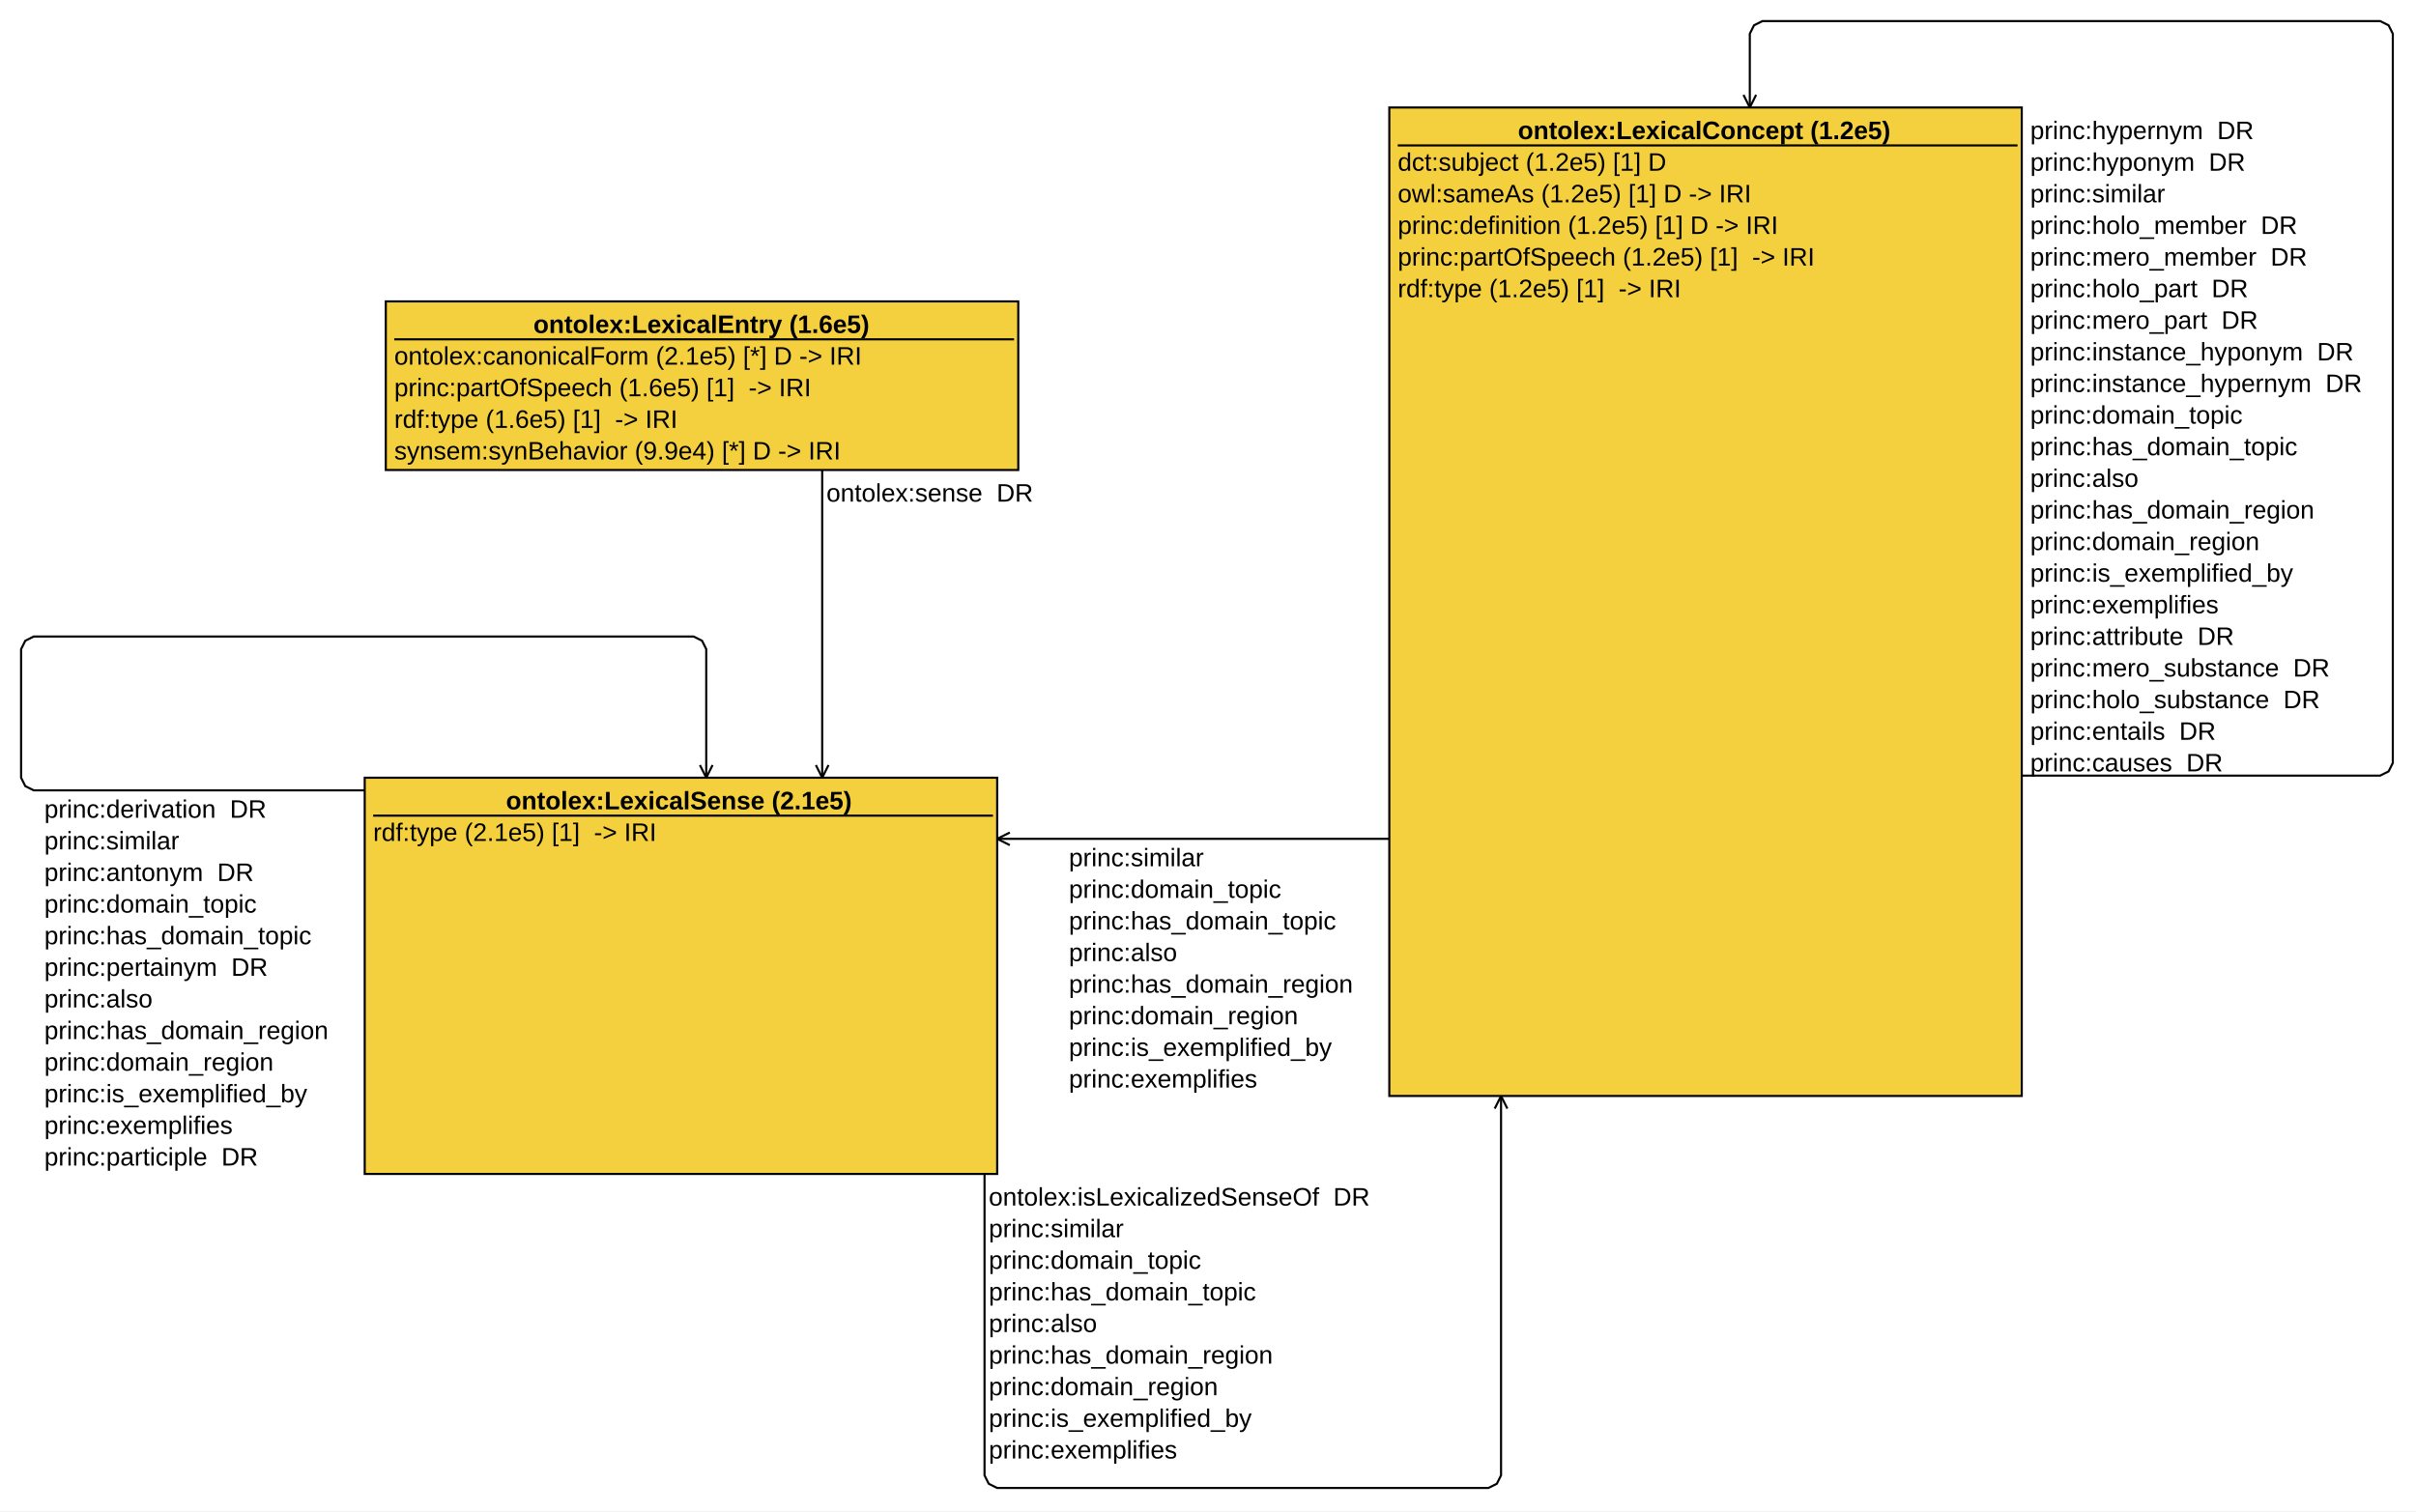
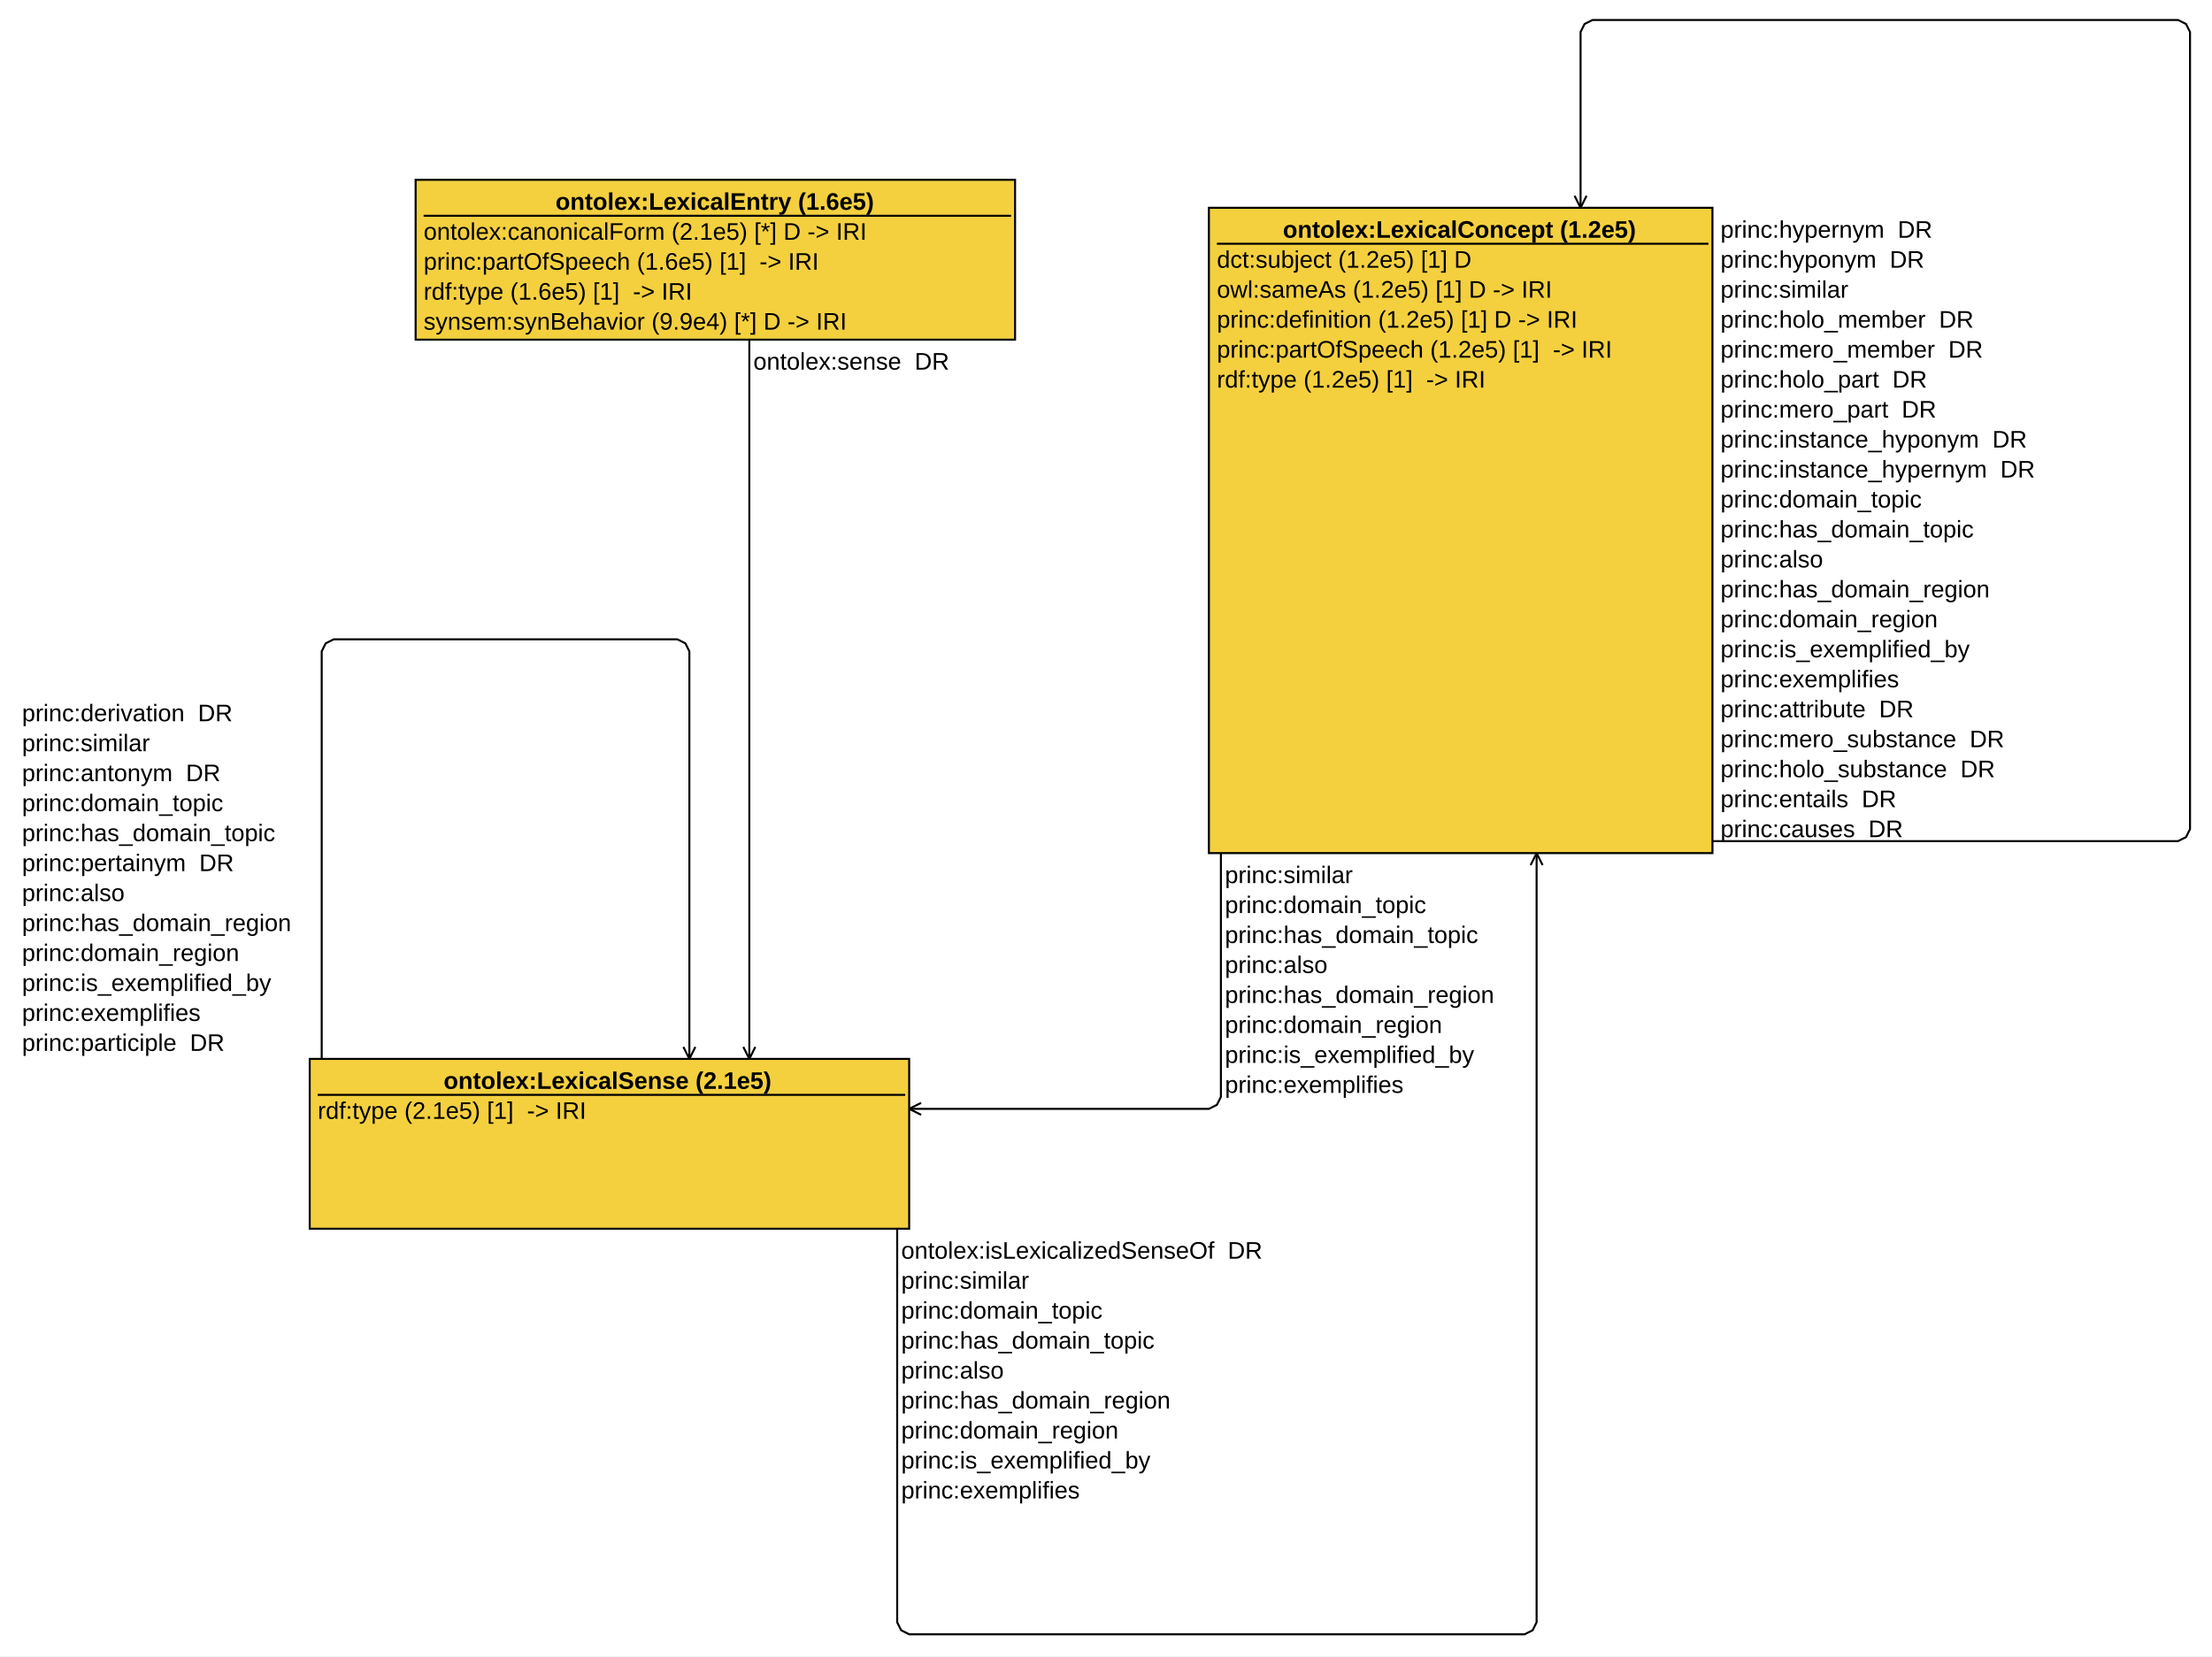
- <svg xmlns="http://www.w3.org/2000/svg" version="1.1" xml:space="preserve" width="1146" height="717" viewBox="0 0 1146 717">
+ <svg xmlns="http://www.w3.org/2000/svg" version="1.1" xml:space="preserve" width="1107" height="829" viewBox="0 0 1107 829">
 onmousemove="movetip(evt)" onmouseup="endmove()"&gt;
<rect x="0" y="0" width="100%" height="100%" style="fill:White;" />
  <defs>
    <linearGradient id="activ1" x1="0%" y1="0%" x2="100%" y2="0%">
      <stop offset="0%" style="stop-color:#FFFF00;stop-opacity:1" />
      <stop offset="100%" style="stop-color:#FFFFF0;stop-opacity:1" />
    </linearGradient>
  </defs>
-   <g id="2002683054">
-     <polygon points="183,143 483,143 483,223 183,223 " style="fill:#F4D03F; stroke-width:1;stroke:Black;" />
+   <g id="2002683065">
+     <polygon points="155,530 455,530 455,615 155,615 " style="fill:#F4D03F; stroke-width:1;stroke:Black;" />
    <text style="font-family:Arial;font-size:12px;kerning:0;word-spacing:-1px;fill:Black;font-weight:bold;">
-       <tspan x="253" y="158">ontolex:LexicalEntry (1.6e5)</tspan>
+       <tspan x="222" y="545">ontolex:LexicalSense (2.1e5)</tspan>
    </text>
-     <line x1="187" y1="161" x2="481" y2="161" style="stroke-width:1;stroke:Black;" />
+     <line x1="159" y1="548" x2="453" y2="548" style="stroke-width:1;stroke:Black;" />
    <text style="font-family:Arial;font-size:12px;kerning:0;word-spacing:-1px;fill:Black;">
-       <tspan x="187" y="173">ontolex:canonicalForm (2.1e5) [*] D -&gt; IRI</tspan>
-       <tspan x="187" y="188">princ:partOfSpeech (1.6e5) [1]  -&gt; IRI</tspan>
-       <tspan x="187" y="203">rdf:type (1.6e5) [1]  -&gt; IRI</tspan>
-       <tspan x="187" y="218">synsem:synBehavior (9.9e4) [*] D -&gt; IRI</tspan>
+       <tspan x="159" y="560">rdf:type (2.1e5) [1]  -&gt; IRI</tspan>
    </text>
  </g>
  <g id="2002683043">
-     <polygon points="659,51 959,51 959,520 659,520 " style="fill:#F4D03F; stroke-width:1;stroke:Black;" />
+     <polygon points="605,104 857,104 857,427 605,427 " style="fill:#F4D03F; stroke-width:1;stroke:Black;" />
    <text style="font-family:Arial;font-size:12px;kerning:0;word-spacing:-1px;fill:Black;font-weight:bold;">
-       <tspan x="720" y="66">ontolex:LexicalConcept (1.2e5)</tspan>
+       <tspan x="642" y="119">ontolex:LexicalConcept (1.2e5)</tspan>
    </text>
-     <line x1="663" y1="69" x2="957" y2="69" style="stroke-width:1;stroke:Black;" />
+     <line x1="609" y1="122" x2="855" y2="122" style="stroke-width:1;stroke:Black;" />
    <text style="font-family:Arial;font-size:12px;kerning:0;word-spacing:-1px;fill:Black;">
-       <tspan x="663" y="81">dct:subject (1.2e5) [1] D</tspan>
-       <tspan x="663" y="96">owl:sameAs (1.2e5) [1] D -&gt; IRI</tspan>
-       <tspan x="663" y="111">princ:definition (1.2e5) [1] D -&gt; IRI</tspan>
-       <tspan x="663" y="126">princ:partOfSpeech (1.2e5) [1]  -&gt; IRI</tspan>
-       <tspan x="663" y="141">rdf:type (1.2e5) [1]  -&gt; IRI</tspan>
+       <tspan x="609" y="134">dct:subject (1.2e5) [1] D</tspan>
+       <tspan x="609" y="149">owl:sameAs (1.2e5) [1] D -&gt; IRI</tspan>
+       <tspan x="609" y="164">princ:definition (1.2e5) [1] D -&gt; IRI</tspan>
+       <tspan x="609" y="179">princ:partOfSpeech (1.2e5) [1]  -&gt; IRI</tspan>
+       <tspan x="609" y="194">rdf:type (1.2e5) [1]  -&gt; IRI</tspan>
    </text>
  </g>
-   <g id="2002683065">
-     <polygon points="173,369 473,369 473,557 173,557 " style="fill:#F4D03F; stroke-width:1;stroke:Black;" />
+   <g id="2002683054">
+     <polygon points="208,90 508,90 508,170 208,170 " style="fill:#F4D03F; stroke-width:1;stroke:Black;" />
    <text style="font-family:Arial;font-size:12px;kerning:0;word-spacing:-1px;fill:Black;font-weight:bold;">
-       <tspan x="240" y="384">ontolex:LexicalSense (2.1e5)</tspan>
+       <tspan x="278" y="105">ontolex:LexicalEntry (1.6e5)</tspan>
    </text>
-     <line x1="177" y1="387" x2="471" y2="387" style="stroke-width:1;stroke:Black;" />
+     <line x1="212" y1="108" x2="506" y2="108" style="stroke-width:1;stroke:Black;" />
    <text style="font-family:Arial;font-size:12px;kerning:0;word-spacing:-1px;fill:Black;">
-       <tspan x="177" y="399">rdf:type (2.1e5) [1]  -&gt; IRI</tspan>
+       <tspan x="212" y="120">ontolex:canonicalForm (2.1e5) [*] D -&gt; IRI</tspan>
+       <tspan x="212" y="135">princ:partOfSpeech (1.6e5) [1]  -&gt; IRI</tspan>
+       <tspan x="212" y="150">rdf:type (1.6e5) [1]  -&gt; IRI</tspan>
+       <tspan x="212" y="165">synsem:synBehavior (9.9e4) [*] D -&gt; IRI</tspan>
    </text>
  </g>
  <g id="2002683033">
-     <path d="M659,398 L473,398 " style="fill:none;stroke-width:1;stroke:Black;" />
-     <line x1="479" y1="395" x2="473" y2="398" style="stroke-width:1;stroke:Black;" />
-     <line x1="479" y1="401" x2="473" y2="398" style="stroke-width:1;stroke:Black;" />
+     <path d="M611,427 L611,549 609,553 605,555 455,555 " style="fill:none;stroke-width:1;stroke:Black;" />
+     <line x1="461" y1="552" x2="455" y2="555" style="stroke-width:1;stroke:Black;" />
+     <line x1="461" y1="558" x2="455" y2="555" style="stroke-width:1;stroke:Black;" />
    <text style="font-family:Arial;font-size:12px;kerning:0;word-spacing:-1px;fill:Black;">
-       <tspan x="507" y="411">princ:similar  </tspan>
-       <tspan x="507" y="426">princ:domain_topic  </tspan>
-       <tspan x="507" y="441">princ:has_domain_topic  </tspan>
-       <tspan x="507" y="456">princ:also  </tspan>
-       <tspan x="507" y="471">princ:has_domain_region  </tspan>
-       <tspan x="507" y="486">princ:domain_region  </tspan>
-       <tspan x="507" y="501">princ:is_exemplified_by  </tspan>
-       <tspan x="507" y="516">princ:exemplifies  </tspan>
+       <tspan x="613" y="442">princ:similar  </tspan>
+       <tspan x="613" y="457">princ:domain_topic  </tspan>
+       <tspan x="613" y="472">princ:has_domain_topic  </tspan>
+       <tspan x="613" y="487">princ:also  </tspan>
+       <tspan x="613" y="502">princ:has_domain_region  </tspan>
+       <tspan x="613" y="517">princ:domain_region  </tspan>
+       <tspan x="613" y="532">princ:is_exemplified_by  </tspan>
+       <tspan x="613" y="547">princ:exemplifies  </tspan>
    </text>
  </g>
  <g id="2002683038">
-     <path d="M390,223 L390,369 " style="fill:none;stroke-width:1;stroke:Black;" />
-     <line x1="387" y1="363" x2="390" y2="369" style="stroke-width:1;stroke:Black;" />
-     <line x1="393" y1="363" x2="390" y2="369" style="stroke-width:1;stroke:Black;" />
+     <path d="M375,170 L375,530 " style="fill:none;stroke-width:1;stroke:Black;" />
+     <line x1="372" y1="524" x2="375" y2="530" style="stroke-width:1;stroke:Black;" />
+     <line x1="378" y1="524" x2="375" y2="530" style="stroke-width:1;stroke:Black;" />
    <text style="font-family:Arial;font-size:12px;kerning:0;word-spacing:-1px;fill:Black;">
-       <tspan x="392" y="238">ontolex:sense  DR</tspan>
+       <tspan x="377" y="185">ontolex:sense  DR</tspan>
+     </text>
+   </g>
+   <g id="2002683023">
+     <path d="M449,615 L449,812 451,816 455,818 763,818 767,816 769,812 769,427 " style="fill:none;stroke-width:1;stroke:Black;" />
+     <line x1="766" y1="433" x2="769" y2="427" style="stroke-width:1;stroke:Black;" />
+     <line x1="772" y1="433" x2="769" y2="427" style="stroke-width:1;stroke:Black;" />
+     <text style="font-family:Arial;font-size:12px;kerning:0;word-spacing:-1px;fill:Black;">
+       <tspan x="451" y="630">ontolex:isLexicalizedSenseOf  DR</tspan>
+       <tspan x="451" y="645">princ:similar  </tspan>
+       <tspan x="451" y="660">princ:domain_topic  </tspan>
+       <tspan x="451" y="675">princ:has_domain_topic  </tspan>
+       <tspan x="451" y="690">princ:also  </tspan>
+       <tspan x="451" y="705">princ:has_domain_region  </tspan>
+       <tspan x="451" y="720">princ:domain_region  </tspan>
+       <tspan x="451" y="735">princ:is_exemplified_by  </tspan>
+       <tspan x="451" y="750">princ:exemplifies  </tspan>
+     </text>
+   </g>
+   <g id="2002683028">
+     <path d="M857,421 L1090,421 1094,419 1096,415 1096,16 1094,12 1090,10 797,10 793,12 791,16 791,104 " style="fill:none;stroke-width:1;stroke:Black;" />
+     <line x1="788" y1="98" x2="791" y2="104" style="stroke-width:1;stroke:Black;" />
+     <line x1="794" y1="98" x2="791" y2="104" style="stroke-width:1;stroke:Black;" />
+     <text style="font-family:Arial;font-size:12px;kerning:0;word-spacing:-1px;fill:Black;">
+       <tspan x="861" y="119">princ:hypernym  DR</tspan>
+       <tspan x="861" y="134">princ:hyponym  DR</tspan>
+       <tspan x="861" y="149">princ:similar  </tspan>
+       <tspan x="861" y="164">princ:holo_member  DR</tspan>
+       <tspan x="861" y="179">princ:mero_member  DR</tspan>
+       <tspan x="861" y="194">princ:holo_part  DR</tspan>
+       <tspan x="861" y="209">princ:mero_part  DR</tspan>
+       <tspan x="861" y="224">princ:instance_hyponym  DR</tspan>
+       <tspan x="861" y="239">princ:instance_hypernym  DR</tspan>
+       <tspan x="861" y="254">princ:domain_topic  </tspan>
+       <tspan x="861" y="269">princ:has_domain_topic  </tspan>
+       <tspan x="861" y="284">princ:also  </tspan>
+       <tspan x="861" y="299">princ:has_domain_region  </tspan>
+       <tspan x="861" y="314">princ:domain_region  </tspan>
+       <tspan x="861" y="329">princ:is_exemplified_by  </tspan>
+       <tspan x="861" y="344">princ:exemplifies  </tspan>
+       <tspan x="861" y="359">princ:attribute  DR</tspan>
+       <tspan x="861" y="374">princ:mero_substance  DR</tspan>
+       <tspan x="861" y="389">princ:holo_substance  DR</tspan>
+       <tspan x="861" y="404">princ:entails  DR</tspan>
+       <tspan x="861" y="419">princ:causes  DR</tspan>
    </text>
  </g>
  <g id="2002683018">
-     <path d="M173,375 L16,375 12,373 10,369 10,308 12,304 16,302 329,302 333,304 335,308 335,369 " style="fill:none;stroke-width:1;stroke:Black;" />
-     <line x1="332" y1="363" x2="335" y2="369" style="stroke-width:1;stroke:Black;" />
-     <line x1="338" y1="363" x2="335" y2="369" style="stroke-width:1;stroke:Black;" />
+     <path d="M161,530 L161,326 163,322 167,320 339,320 343,322 345,326 345,530 " style="fill:none;stroke-width:1;stroke:Black;" />
+     <line x1="342" y1="524" x2="345" y2="530" style="stroke-width:1;stroke:Black;" />
+     <line x1="348" y1="524" x2="345" y2="530" style="stroke-width:1;stroke:Black;" />
    <text style="font-family:Arial;font-size:12px;kerning:0;word-spacing:-1px;fill:Black;">
-       <tspan x="21" y="388">princ:derivation  DR</tspan>
-       <tspan x="21" y="403">princ:similar  </tspan>
-       <tspan x="21" y="418">princ:antonym  DR</tspan>
-       <tspan x="21" y="433">princ:domain_topic  </tspan>
-       <tspan x="21" y="448">princ:has_domain_topic  </tspan>
-       <tspan x="21" y="463">princ:pertainym  DR</tspan>
-       <tspan x="21" y="478">princ:also  </tspan>
-       <tspan x="21" y="493">princ:has_domain_region  </tspan>
-       <tspan x="21" y="508">princ:domain_region  </tspan>
-       <tspan x="21" y="523">princ:is_exemplified_by  </tspan>
-       <tspan x="21" y="538">princ:exemplifies  </tspan>
-       <tspan x="21" y="553">princ:participle  DR</tspan>
-     </text>
-   </g>
-   <g id="2002683028">
-     <path d="M959,368 L1129,368 1133,366 1135,362 1135,16 1133,12 1129,10 836,10 832,12 830,16 830,51 " style="fill:none;stroke-width:1;stroke:Black;" />
-     <line x1="827" y1="45" x2="830" y2="51" style="stroke-width:1;stroke:Black;" />
-     <line x1="833" y1="45" x2="830" y2="51" style="stroke-width:1;stroke:Black;" />
-     <text style="font-family:Arial;font-size:12px;kerning:0;word-spacing:-1px;fill:Black;">
-       <tspan x="963" y="66">princ:hypernym  DR</tspan>
-       <tspan x="963" y="81">princ:hyponym  DR</tspan>
-       <tspan x="963" y="96">princ:similar  </tspan>
-       <tspan x="963" y="111">princ:holo_member  DR</tspan>
-       <tspan x="963" y="126">princ:mero_member  DR</tspan>
-       <tspan x="963" y="141">princ:holo_part  DR</tspan>
-       <tspan x="963" y="156">princ:mero_part  DR</tspan>
-       <tspan x="963" y="171">princ:instance_hyponym  DR</tspan>
-       <tspan x="963" y="186">princ:instance_hypernym  DR</tspan>
-       <tspan x="963" y="201">princ:domain_topic  </tspan>
-       <tspan x="963" y="216">princ:has_domain_topic  </tspan>
-       <tspan x="963" y="231">princ:also  </tspan>
-       <tspan x="963" y="246">princ:has_domain_region  </tspan>
-       <tspan x="963" y="261">princ:domain_region  </tspan>
-       <tspan x="963" y="276">princ:is_exemplified_by  </tspan>
-       <tspan x="963" y="291">princ:exemplifies  </tspan>
-       <tspan x="963" y="306">princ:attribute  DR</tspan>
-       <tspan x="963" y="321">princ:mero_substance  DR</tspan>
-       <tspan x="963" y="336">princ:holo_substance  DR</tspan>
-       <tspan x="963" y="351">princ:entails  DR</tspan>
-       <tspan x="963" y="366">princ:causes  DR</tspan>
-     </text>
-   </g>
-   <g id="2002683023">
-     <path d="M467,557 L467,700 469,704 473,706 706,706 710,704 712,700 712,520 " style="fill:none;stroke-width:1;stroke:Black;" />
-     <line x1="709" y1="526" x2="712" y2="520" style="stroke-width:1;stroke:Black;" />
-     <line x1="715" y1="526" x2="712" y2="520" style="stroke-width:1;stroke:Black;" />
-     <text style="font-family:Arial;font-size:12px;kerning:0;word-spacing:-1px;fill:Black;">
-       <tspan x="469" y="572">ontolex:isLexicalizedSenseOf  DR</tspan>
-       <tspan x="469" y="587">princ:similar  </tspan>
-       <tspan x="469" y="602">princ:domain_topic  </tspan>
-       <tspan x="469" y="617">princ:has_domain_topic  </tspan>
-       <tspan x="469" y="632">princ:also  </tspan>
-       <tspan x="469" y="647">princ:has_domain_region  </tspan>
-       <tspan x="469" y="662">princ:domain_region  </tspan>
-       <tspan x="469" y="677">princ:is_exemplified_by  </tspan>
-       <tspan x="469" y="692">princ:exemplifies  </tspan>
+       <tspan x="11" y="361">princ:derivation  DR</tspan>
+       <tspan x="11" y="376">princ:similar  </tspan>
+       <tspan x="11" y="391">princ:antonym  DR</tspan>
+       <tspan x="11" y="406">princ:domain_topic  </tspan>
+       <tspan x="11" y="421">princ:has_domain_topic  </tspan>
+       <tspan x="11" y="436">princ:pertainym  DR</tspan>
+       <tspan x="11" y="451">princ:also  </tspan>
+       <tspan x="11" y="466">princ:has_domain_region  </tspan>
+       <tspan x="11" y="481">princ:domain_region  </tspan>
+       <tspan x="11" y="496">princ:is_exemplified_by  </tspan>
+       <tspan x="11" y="511">princ:exemplifies  </tspan>
+       <tspan x="11" y="526">princ:participle  DR</tspan>
    </text>
  </g>
</svg>
